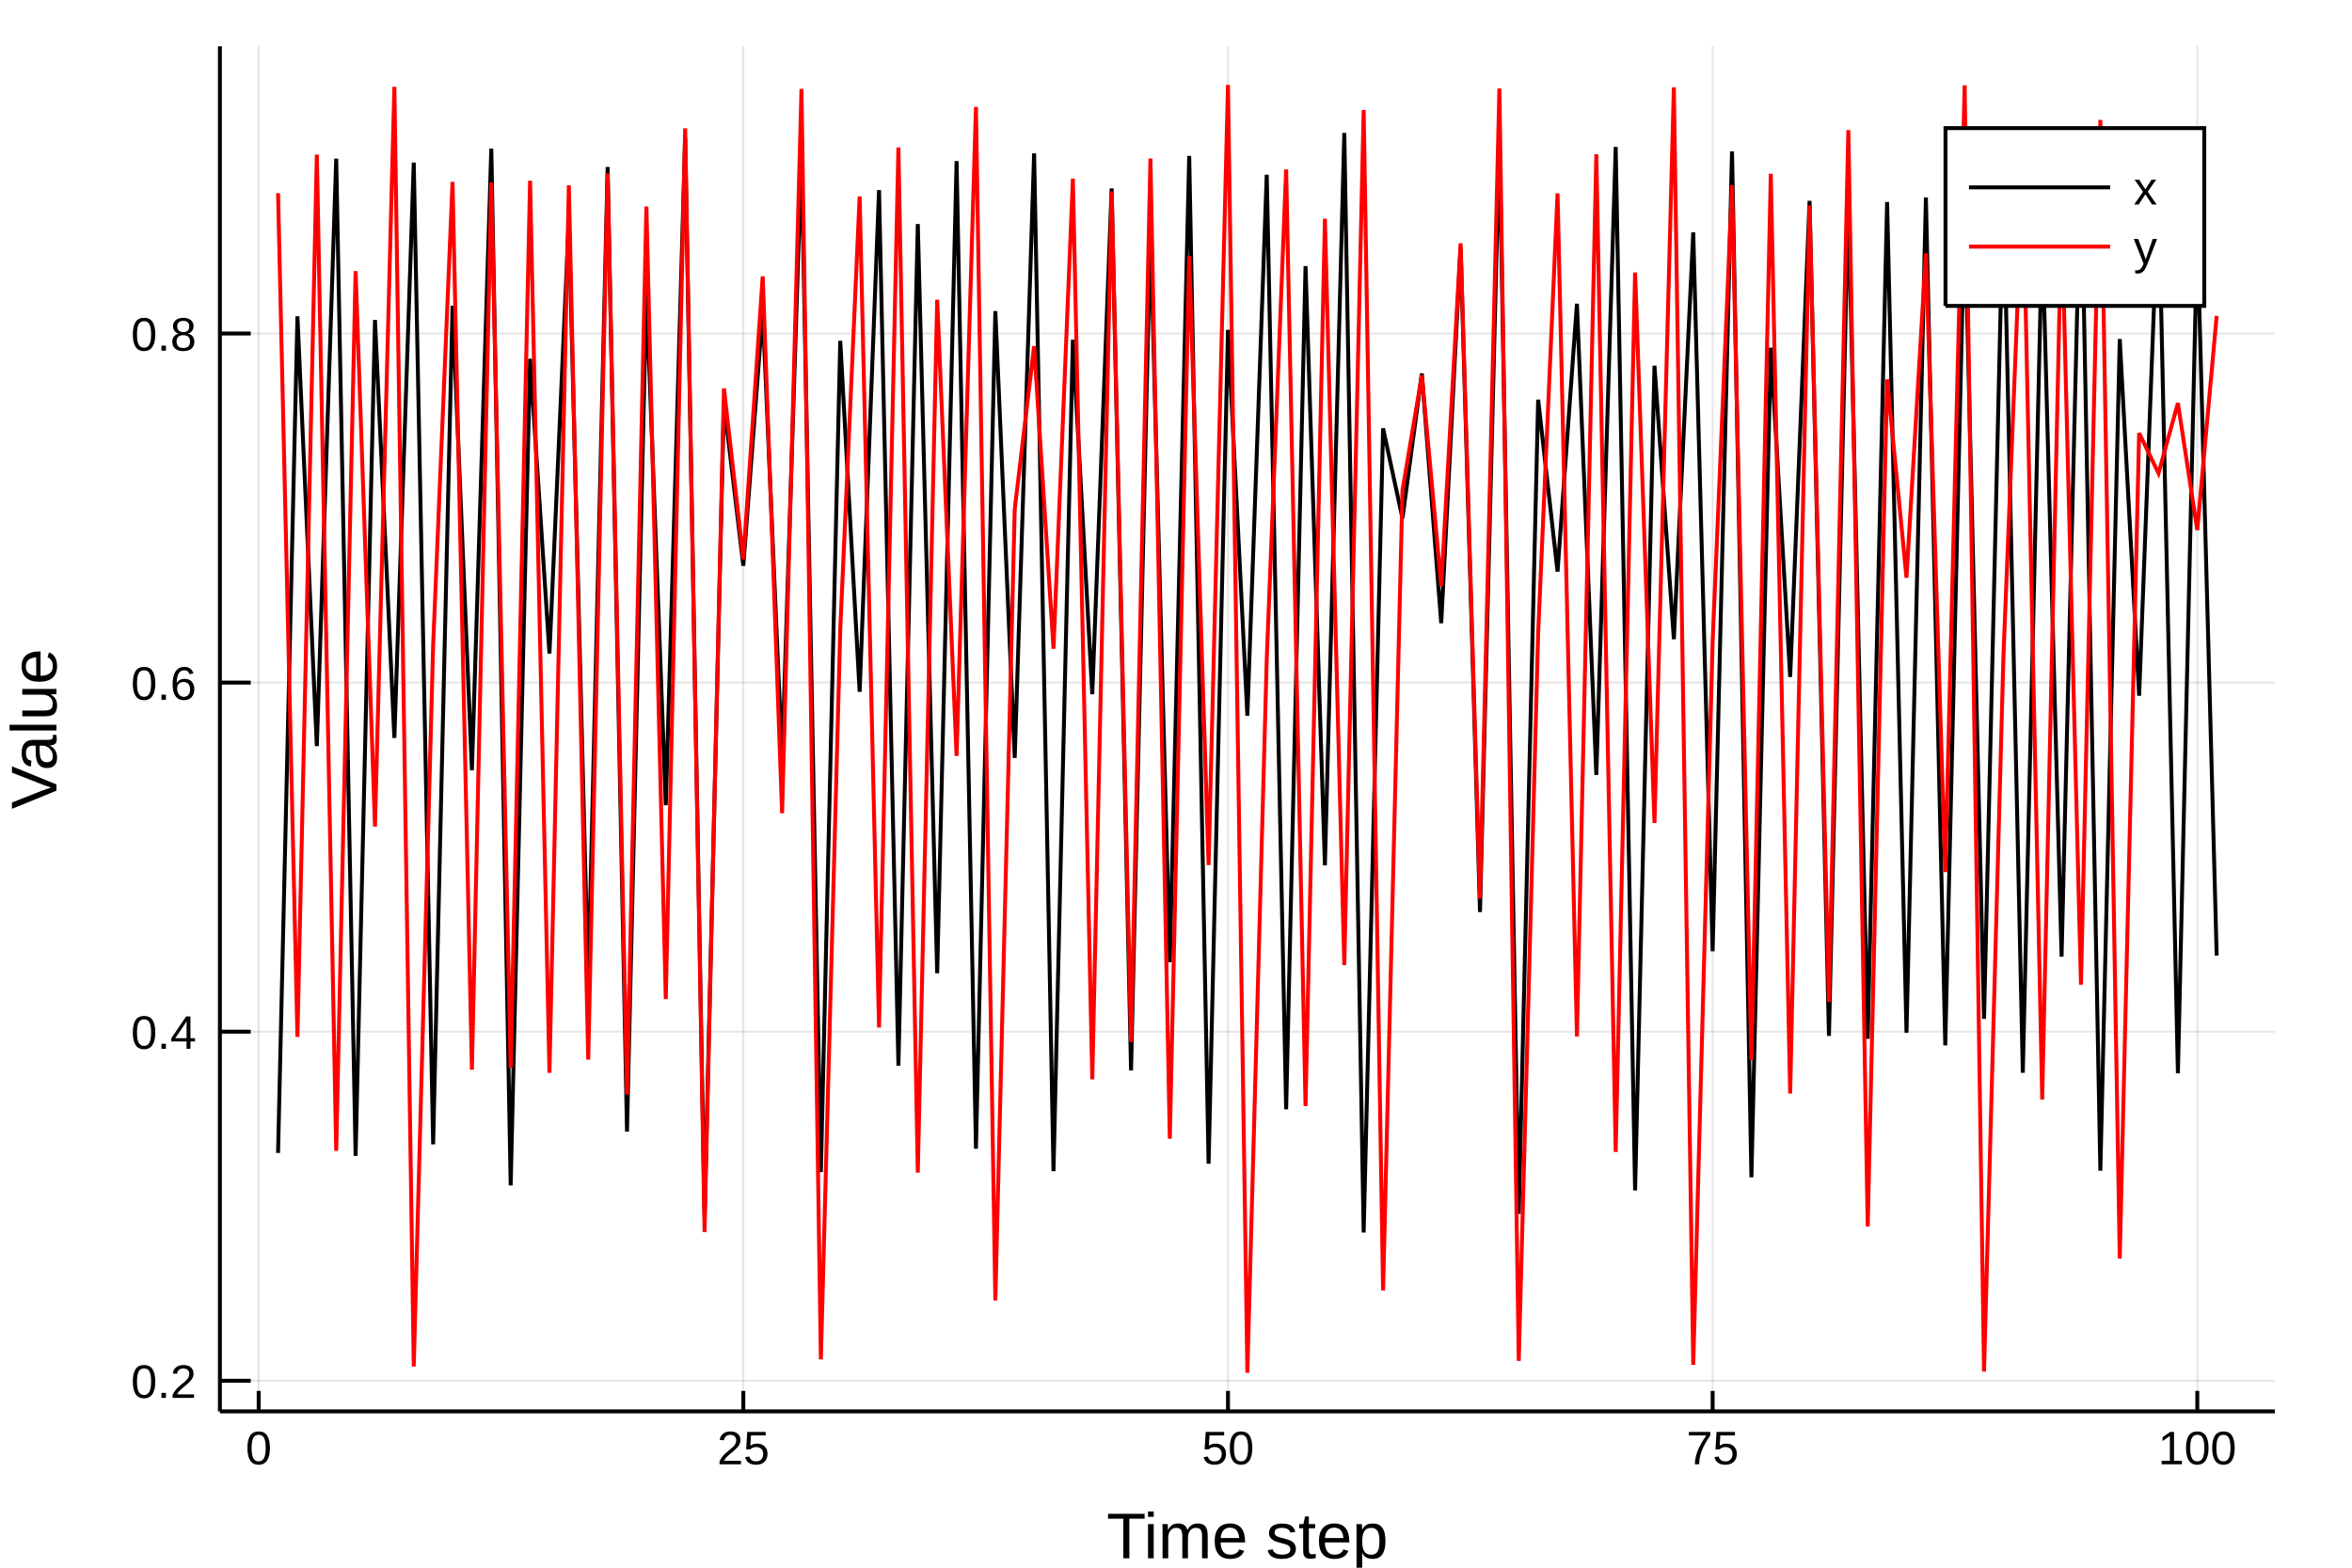
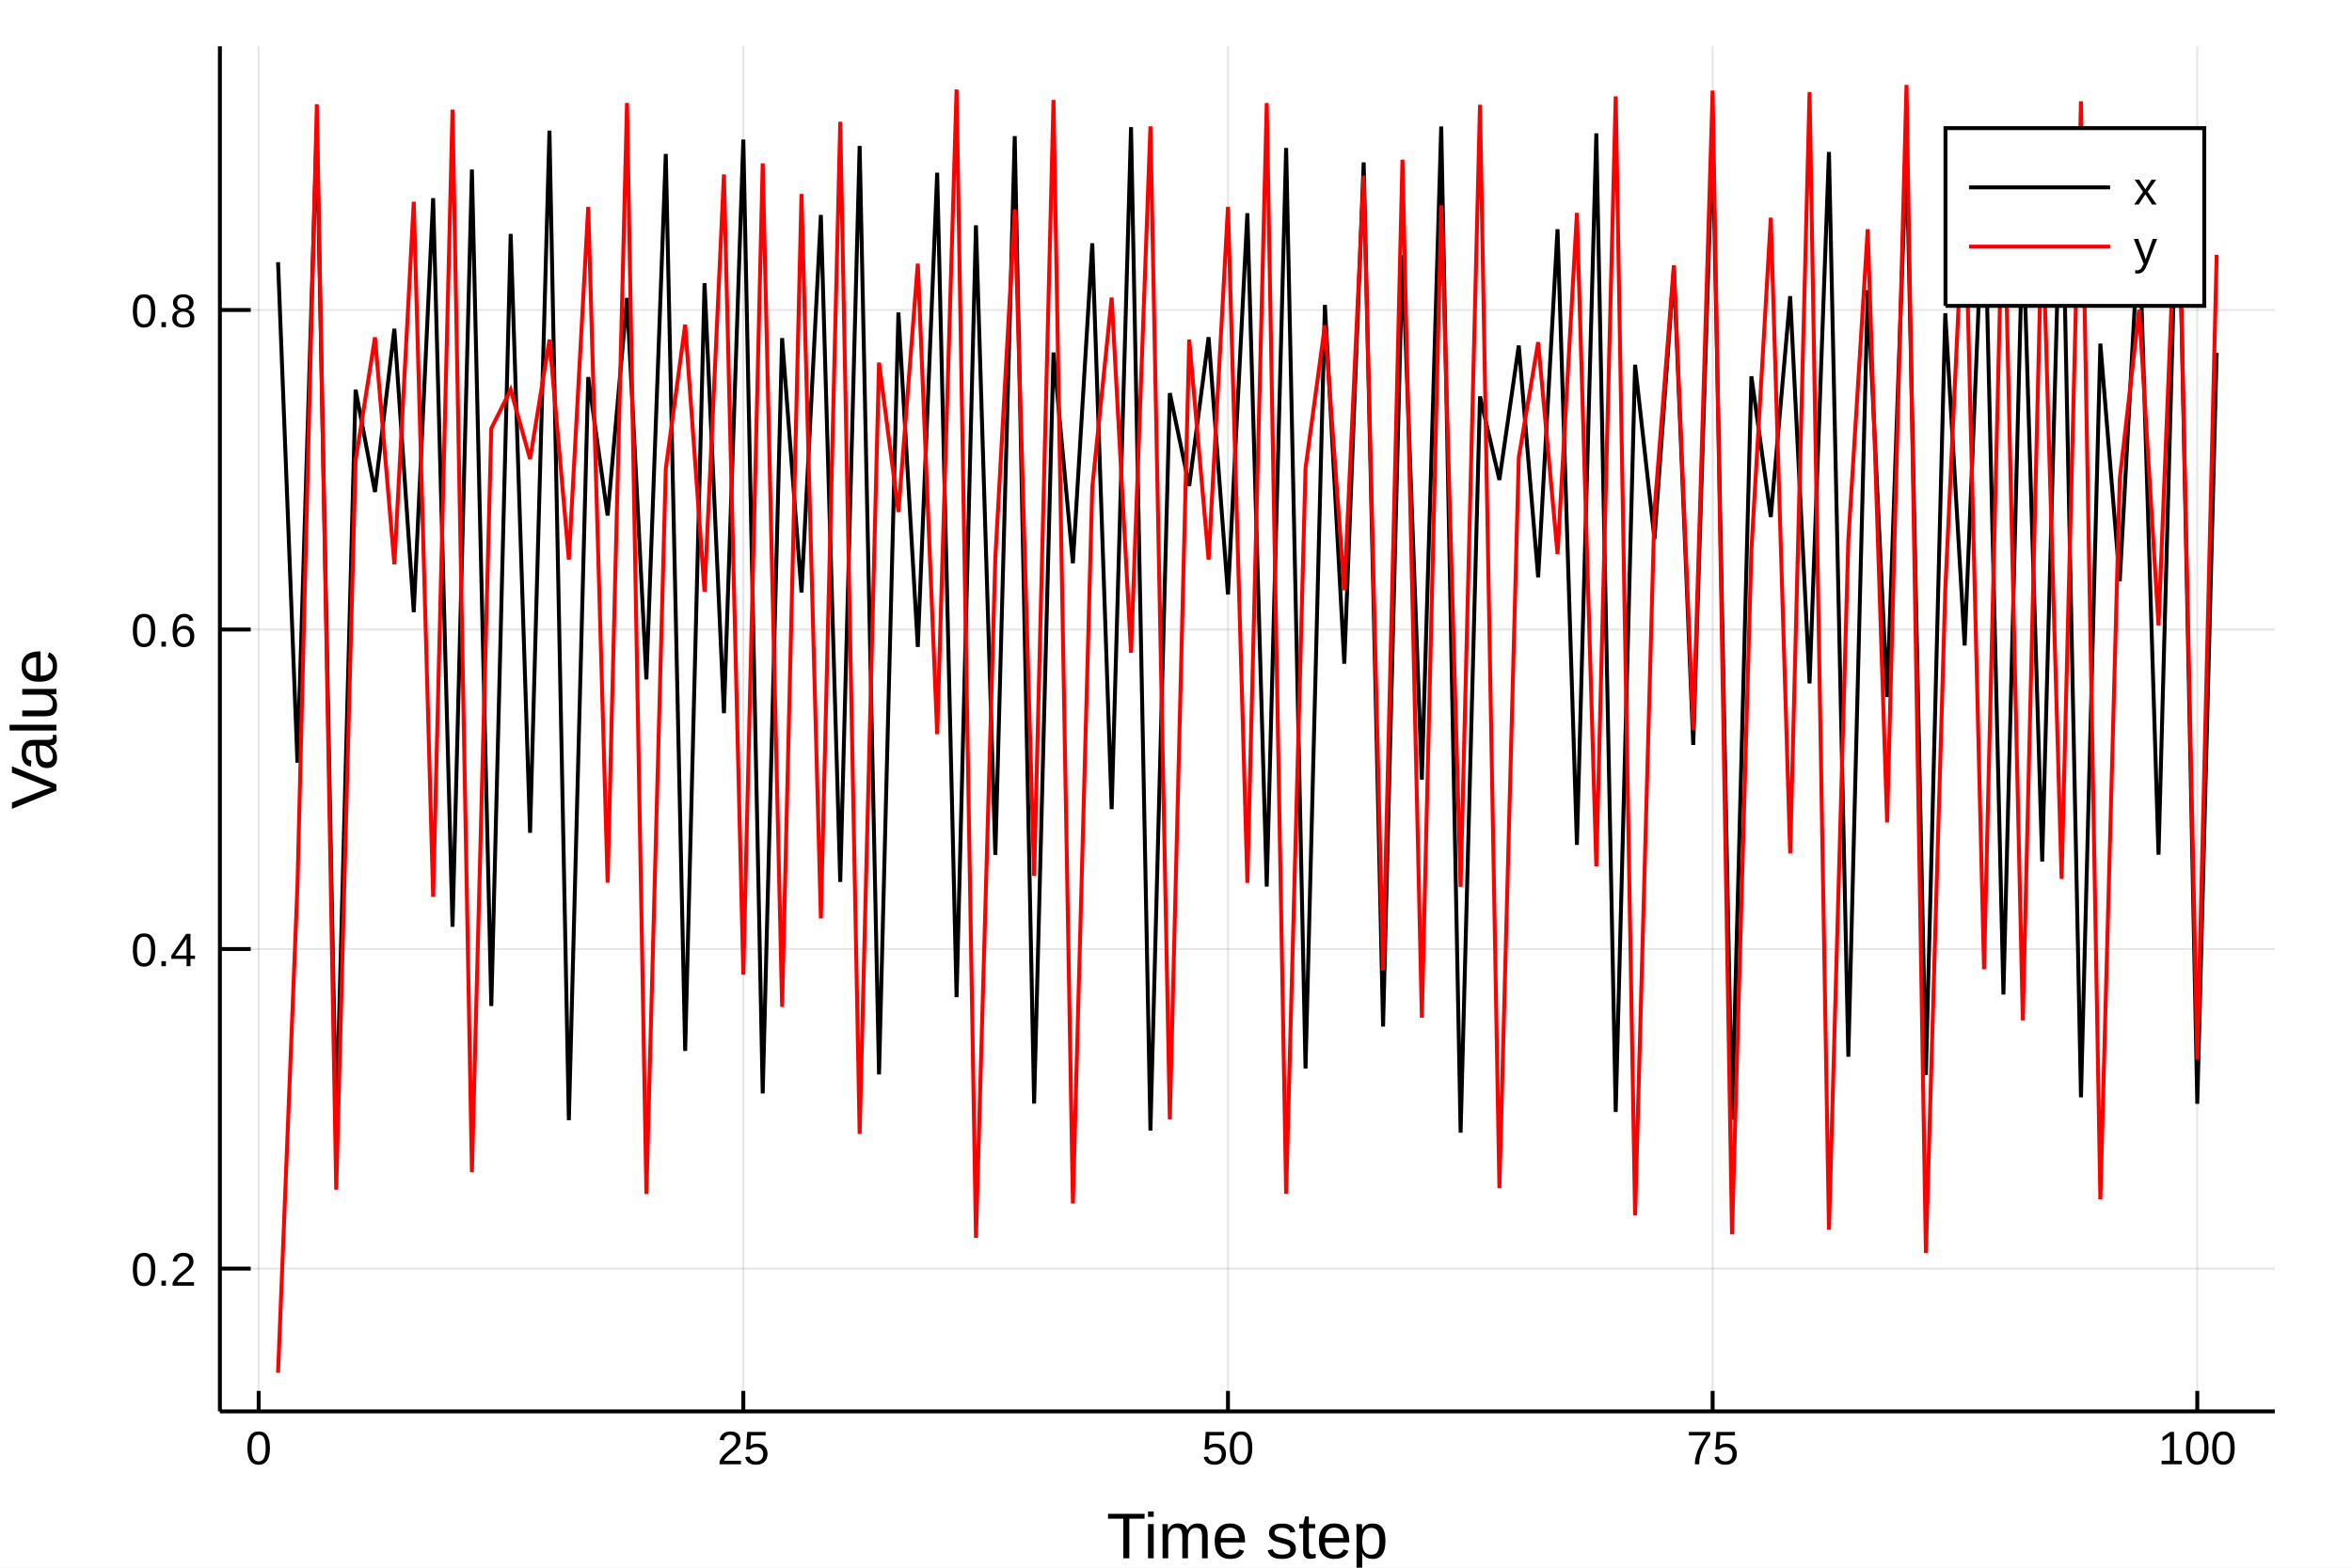
<svg xmlns="http://www.w3.org/2000/svg" width="600" height="400" viewBox="0 0 2400 1600">
  <defs>
-     <clipPath id="clip4300">
+     <clipPath id="clip7500">
      <rect x="0" y="0" width="2000" height="2000" />
    </clipPath>
  </defs>
  <defs>
-     <clipPath id="clip4301">
+     <clipPath id="clip7501">
      <rect x="0" y="0" width="2400" height="1600" />
    </clipPath>
  </defs>
-   <polygon clip-path="url(#clip4301)" points=" 0,1600 2400,1600 2400,0 0,0    " fill="#ffffff" fill-rule="evenodd" fill-opacity="1" />
+   <polygon clip-path="url(#clip7501)" points=" 0,1600 2400,1600 2400,0 0,0    " fill="#ffffff" fill-rule="evenodd" fill-opacity="1" />
  <defs>
-     <clipPath id="clip4302">
+     <clipPath id="clip7502">
      <rect x="480" y="0" width="1681" height="1600" />
    </clipPath>
  </defs>
-   <polygon clip-path="url(#clip4301)" points=" 224.386,1440.48 2321.26,1440.48 2321.26,47.244 224.386,47.244    " fill="#ffffff" fill-rule="evenodd" fill-opacity="1" />
+   <polygon clip-path="url(#clip7501)" points=" 224.386,1440.48 2321.26,1440.48 2321.26,47.244 224.386,47.244    " fill="#ffffff" fill-rule="evenodd" fill-opacity="1" />
  <defs>
-     <clipPath id="clip4303">
+     <clipPath id="clip7503">
      <rect x="224" y="47" width="2098" height="1394" />
    </clipPath>
  </defs>
-   <polyline clip-path="url(#clip4303)" style="stroke:#000000; stroke-width:2; stroke-opacity:0.1; fill:none" points="   263.95,1440.48 263.95,47.244    " />
-   <polyline clip-path="url(#clip4303)" style="stroke:#000000; stroke-width:2; stroke-opacity:0.1; fill:none" points="   758.495,1440.48 758.495,47.244    " />
-   <polyline clip-path="url(#clip4303)" style="stroke:#000000; stroke-width:2; stroke-opacity:0.1; fill:none" points="   1253.04,1440.48 1253.04,47.244    " />
-   <polyline clip-path="url(#clip4303)" style="stroke:#000000; stroke-width:2; stroke-opacity:0.1; fill:none" points="   1747.59,1440.48 1747.59,47.244    " />
-   <polyline clip-path="url(#clip4303)" style="stroke:#000000; stroke-width:2; stroke-opacity:0.1; fill:none" points="   2242.13,1440.48 2242.13,47.244    " />
-   <polyline clip-path="url(#clip4303)" style="stroke:#000000; stroke-width:2; stroke-opacity:0.1; fill:none" points="   224.386,1409.19 2321.26,1409.19    " />
-   <polyline clip-path="url(#clip4303)" style="stroke:#000000; stroke-width:2; stroke-opacity:0.1; fill:none" points="   224.386,1052.92 2321.26,1052.92    " />
-   <polyline clip-path="url(#clip4303)" style="stroke:#000000; stroke-width:2; stroke-opacity:0.1; fill:none" points="   224.386,696.65 2321.26,696.65    " />
-   <polyline clip-path="url(#clip4303)" style="stroke:#000000; stroke-width:2; stroke-opacity:0.1; fill:none" points="   224.386,340.38 2321.26,340.38    " />
-   <polyline clip-path="url(#clip4301)" style="stroke:#000000; stroke-width:4; stroke-opacity:1; fill:none" points="   224.386,1440.48 2321.26,1440.48    " />
-   <polyline clip-path="url(#clip4301)" style="stroke:#000000; stroke-width:4; stroke-opacity:1; fill:none" points="   224.386,1440.48 224.386,47.244    " />
-   <polyline clip-path="url(#clip4301)" style="stroke:#000000; stroke-width:4; stroke-opacity:1; fill:none" points="   263.95,1440.48 263.95,1419.58    " />
-   <polyline clip-path="url(#clip4301)" style="stroke:#000000; stroke-width:4; stroke-opacity:1; fill:none" points="   758.495,1440.48 758.495,1419.58    " />
-   <polyline clip-path="url(#clip4301)" style="stroke:#000000; stroke-width:4; stroke-opacity:1; fill:none" points="   1253.04,1440.48 1253.04,1419.58    " />
-   <polyline clip-path="url(#clip4301)" style="stroke:#000000; stroke-width:4; stroke-opacity:1; fill:none" points="   1747.59,1440.48 1747.59,1419.58    " />
-   <polyline clip-path="url(#clip4301)" style="stroke:#000000; stroke-width:4; stroke-opacity:1; fill:none" points="   2242.13,1440.48 2242.13,1419.58    " />
-   <polyline clip-path="url(#clip4301)" style="stroke:#000000; stroke-width:4; stroke-opacity:1; fill:none" points="   224.386,1409.19 255.839,1409.19    " />
-   <polyline clip-path="url(#clip4301)" style="stroke:#000000; stroke-width:4; stroke-opacity:1; fill:none" points="   224.386,1052.92 255.839,1052.92    " />
-   <polyline clip-path="url(#clip4301)" style="stroke:#000000; stroke-width:4; stroke-opacity:1; fill:none" points="   224.386,696.65 255.839,696.65    " />
-   <polyline clip-path="url(#clip4301)" style="stroke:#000000; stroke-width:4; stroke-opacity:1; fill:none" points="   224.386,340.38 255.839,340.38    " />
-   <g clip-path="url(#clip4301)">
+   <polyline clip-path="url(#clip7503)" style="stroke:#000000; stroke-width:2; stroke-opacity:0.1; fill:none" points="   263.95,1440.48 263.95,47.244    " />
+   <polyline clip-path="url(#clip7503)" style="stroke:#000000; stroke-width:2; stroke-opacity:0.1; fill:none" points="   758.495,1440.48 758.495,47.244    " />
+   <polyline clip-path="url(#clip7503)" style="stroke:#000000; stroke-width:2; stroke-opacity:0.1; fill:none" points="   1253.04,1440.48 1253.04,47.244    " />
+   <polyline clip-path="url(#clip7503)" style="stroke:#000000; stroke-width:2; stroke-opacity:0.1; fill:none" points="   1747.59,1440.48 1747.59,47.244    " />
+   <polyline clip-path="url(#clip7503)" style="stroke:#000000; stroke-width:2; stroke-opacity:0.1; fill:none" points="   2242.13,1440.48 2242.13,47.244    " />
+   <polyline clip-path="url(#clip7503)" style="stroke:#000000; stroke-width:2; stroke-opacity:0.1; fill:none" points="   224.386,1294.72 2321.26,1294.72    " />
+   <polyline clip-path="url(#clip7503)" style="stroke:#000000; stroke-width:2; stroke-opacity:0.1; fill:none" points="   224.386,968.604 2321.26,968.604    " />
+   <polyline clip-path="url(#clip7503)" style="stroke:#000000; stroke-width:2; stroke-opacity:0.1; fill:none" points="   224.386,642.492 2321.26,642.492    " />
+   <polyline clip-path="url(#clip7503)" style="stroke:#000000; stroke-width:2; stroke-opacity:0.1; fill:none" points="   224.386,316.381 2321.26,316.381    " />
+   <polyline clip-path="url(#clip7501)" style="stroke:#000000; stroke-width:4; stroke-opacity:1; fill:none" points="   224.386,1440.48 2321.26,1440.48    " />
+   <polyline clip-path="url(#clip7501)" style="stroke:#000000; stroke-width:4; stroke-opacity:1; fill:none" points="   224.386,1440.48 224.386,47.244    " />
+   <polyline clip-path="url(#clip7501)" style="stroke:#000000; stroke-width:4; stroke-opacity:1; fill:none" points="   263.95,1440.48 263.95,1419.58    " />
+   <polyline clip-path="url(#clip7501)" style="stroke:#000000; stroke-width:4; stroke-opacity:1; fill:none" points="   758.495,1440.48 758.495,1419.58    " />
+   <polyline clip-path="url(#clip7501)" style="stroke:#000000; stroke-width:4; stroke-opacity:1; fill:none" points="   1253.04,1440.48 1253.04,1419.58    " />
+   <polyline clip-path="url(#clip7501)" style="stroke:#000000; stroke-width:4; stroke-opacity:1; fill:none" points="   1747.59,1440.48 1747.59,1419.58    " />
+   <polyline clip-path="url(#clip7501)" style="stroke:#000000; stroke-width:4; stroke-opacity:1; fill:none" points="   2242.13,1440.48 2242.13,1419.58    " />
+   <polyline clip-path="url(#clip7501)" style="stroke:#000000; stroke-width:4; stroke-opacity:1; fill:none" points="   224.386,1294.72 255.839,1294.72    " />
+   <polyline clip-path="url(#clip7501)" style="stroke:#000000; stroke-width:4; stroke-opacity:1; fill:none" points="   224.386,968.604 255.839,968.604    " />
+   <polyline clip-path="url(#clip7501)" style="stroke:#000000; stroke-width:4; stroke-opacity:1; fill:none" points="   224.386,642.492 255.839,642.492    " />
+   <polyline clip-path="url(#clip7501)" style="stroke:#000000; stroke-width:4; stroke-opacity:1; fill:none" points="   224.386,316.381 255.839,316.381    " />
+   <g clip-path="url(#clip7501)">
    <text style="fill:#000000; fill-opacity:1; font-family:Arial,Helvetica Neue,Helvetica,sans-serif; font-size:48px; text-anchor:middle;" transform="rotate(0, 263.95, 1494.48)" x="263.95" y="1494.48">0</text>
  </g>
-   <g clip-path="url(#clip4301)">
+   <g clip-path="url(#clip7501)">
    <text style="fill:#000000; fill-opacity:1; font-family:Arial,Helvetica Neue,Helvetica,sans-serif; font-size:48px; text-anchor:middle;" transform="rotate(0, 758.495, 1494.48)" x="758.495" y="1494.48">25</text>
  </g>
-   <g clip-path="url(#clip4301)">
+   <g clip-path="url(#clip7501)">
    <text style="fill:#000000; fill-opacity:1; font-family:Arial,Helvetica Neue,Helvetica,sans-serif; font-size:48px; text-anchor:middle;" transform="rotate(0, 1253.04, 1494.48)" x="1253.04" y="1494.48">50</text>
  </g>
-   <g clip-path="url(#clip4301)">
+   <g clip-path="url(#clip7501)">
    <text style="fill:#000000; fill-opacity:1; font-family:Arial,Helvetica Neue,Helvetica,sans-serif; font-size:48px; text-anchor:middle;" transform="rotate(0, 1747.59, 1494.48)" x="1747.59" y="1494.48">75</text>
  </g>
-   <g clip-path="url(#clip4301)">
+   <g clip-path="url(#clip7501)">
    <text style="fill:#000000; fill-opacity:1; font-family:Arial,Helvetica Neue,Helvetica,sans-serif; font-size:48px; text-anchor:middle;" transform="rotate(0, 2242.13, 1494.48)" x="2242.13" y="1494.48">100</text>
  </g>
-   <g clip-path="url(#clip4301)">
-     <text style="fill:#000000; fill-opacity:1; font-family:Arial,Helvetica Neue,Helvetica,sans-serif; font-size:48px; text-anchor:end;" transform="rotate(0, 200.386, 1426.69)" x="200.386" y="1426.69">0.2</text>
+   <g clip-path="url(#clip7501)">
+     <text style="fill:#000000; fill-opacity:1; font-family:Arial,Helvetica Neue,Helvetica,sans-serif; font-size:48px; text-anchor:end;" transform="rotate(0, 200.386, 1312.22)" x="200.386" y="1312.22">0.2</text>
  </g>
-   <g clip-path="url(#clip4301)">
-     <text style="fill:#000000; fill-opacity:1; font-family:Arial,Helvetica Neue,Helvetica,sans-serif; font-size:48px; text-anchor:end;" transform="rotate(0, 200.386, 1070.42)" x="200.386" y="1070.42">0.4</text>
+   <g clip-path="url(#clip7501)">
+     <text style="fill:#000000; fill-opacity:1; font-family:Arial,Helvetica Neue,Helvetica,sans-serif; font-size:48px; text-anchor:end;" transform="rotate(0, 200.386, 986.104)" x="200.386" y="986.104">0.4</text>
  </g>
-   <g clip-path="url(#clip4301)">
-     <text style="fill:#000000; fill-opacity:1; font-family:Arial,Helvetica Neue,Helvetica,sans-serif; font-size:48px; text-anchor:end;" transform="rotate(0, 200.386, 714.15)" x="200.386" y="714.15">0.6</text>
+   <g clip-path="url(#clip7501)">
+     <text style="fill:#000000; fill-opacity:1; font-family:Arial,Helvetica Neue,Helvetica,sans-serif; font-size:48px; text-anchor:end;" transform="rotate(0, 200.386, 659.992)" x="200.386" y="659.992">0.6</text>
  </g>
-   <g clip-path="url(#clip4301)">
-     <text style="fill:#000000; fill-opacity:1; font-family:Arial,Helvetica Neue,Helvetica,sans-serif; font-size:48px; text-anchor:end;" transform="rotate(0, 200.386, 357.88)" x="200.386" y="357.88">0.8</text>
+   <g clip-path="url(#clip7501)">
+     <text style="fill:#000000; fill-opacity:1; font-family:Arial,Helvetica Neue,Helvetica,sans-serif; font-size:48px; text-anchor:end;" transform="rotate(0, 200.386, 333.881)" x="200.386" y="333.881">0.8</text>
  </g>
-   <g clip-path="url(#clip4301)">
+   <g clip-path="url(#clip7501)">
    <text style="fill:#000000; fill-opacity:1; font-family:Arial,Helvetica Neue,Helvetica,sans-serif; font-size:66px; text-anchor:middle;" transform="rotate(0, 1272.82, 1590.4)" x="1272.82" y="1590.4">Time step</text>
  </g>
-   <g clip-path="url(#clip4301)">
+   <g clip-path="url(#clip7501)">
    <text style="fill:#000000; fill-opacity:1; font-family:Arial,Helvetica Neue,Helvetica,sans-serif; font-size:66px; text-anchor:middle;" transform="rotate(-90, 57.6, 743.863)" x="57.6" y="743.863">Value</text>
  </g>
-   <polyline clip-path="url(#clip4303)" style="stroke:#000000; stroke-width:4; stroke-opacity:1; fill:none" points="   283.732,1176.72 303.513,322.831 323.295,761.472 343.077,161.906 362.859,1179.68 382.641,326.52 402.423,753.133 422.204,165.931 441.986,1167.92 461.768,312.071    481.55,786.114 501.332,151.679 521.114,1209.85 540.895,366.192 560.677,666.987 580.459,224.243 600.241,1005.05 620.023,170.389 639.805,1154.97 659.586,296.824    679.368,821.849 699.15,141.282 718.932,1240.97 738.714,411.024 758.495,577.421 778.277,317.205 798.059,774.296 817.841,156.272 837.623,1196.24 857.405,347.841    877.186,706.032 896.968,194.035 916.75,1087.68 936.532,228.646 956.314,993.32 976.096,164.393 995.877,1172.4 1015.66,317.516 1035.44,773.584 1055.22,156.567    1075,1195.37 1094.79,346.692 1114.57,708.522 1134.35,192.321 1154.13,1092.48 1173.91,232.893 1193.7,982.079 1213.48,159.177 1233.26,1187.68 1253.04,336.684    1272.82,730.445 1292.6,178.33 1312.39,1132.12 1332.17,271.58 1351.95,883.112 1371.73,135.667 1391.51,1257.95 1411.3,437.182 1431.08,528.977 1450.86,381.222    1470.64,636.039 1490.42,252.637 1510.2,930.803 1529.99,141.972 1549.77,1238.89 1569.55,407.906 1589.33,583.383 1609.11,309.993 1628.9,790.929 1648.68,149.972    1668.46,1214.93 1688.24,373.236 1708.02,652.367 1727.81,237.166 1747.59,970.846 1767.37,154.484 1787.15,1201.53 1806.93,354.882 1826.71,690.888 1846.5,205.008    1866.28,1057.23 1886.06,203.915 1905.84,1060.24 1925.62,206.192 1945.41,1053.98 1965.19,201.497 1984.97,1066.92 2004.75,211.372 2024.53,1039.8 2044.31,191.469    2064.1,1094.87 2083.88,235.043 2103.66,976.418 2123.44,156.747 2143.22,1194.84 2163.01,345.993 2182.79,710.04 2202.57,191.289 2222.35,1095.38 2242.13,235.503    2261.91,975.21    " />
-   <polyline clip-path="url(#clip4303)" style="stroke:#ff0000; stroke-width:4; stroke-opacity:1; fill:none" points="   283.732,197.182 303.513,1058.26 323.295,157.781 343.077,1174.55 362.859,276.715 382.641,843.537 402.423,88.604 422.204,1394.63 441.986,658.454 461.768,185.581    481.55,1091.82 501.332,186.225 521.114,1089.94 540.895,184.508 560.677,1094.95 580.459,189.124 600.241,1081.51 620.023,176.98 639.805,1117.07 659.586,210.769    679.368,1019.68 699.15,130.971 718.932,1257.44 738.714,396.424 758.495,570.826 778.277,282.071 798.059,830.039 817.841,90.775 837.623,1387.41 857.405,642.69    877.186,200.542 896.968,1048.65 916.75,150.511 936.532,1196.73 956.314,305.893 976.096,771.475 995.877,109.125 1015.66,1327.23 1035.44,519.768 1055.22,353.278    1075,662.125 1094.79,182.249 1114.57,1101.56 1134.35,195.379 1154.13,1063.44 1173.91,161.86 1193.7,1162.21 1213.48,261.377 1233.26,882.863 1253.04,86.675    1272.82,1401.05 1292.6,672.679 1312.39,172.984 1332.17,1128.9 1351.95,223.203 1371.73,985.063 1391.51,112.275 1411.3,1317.04 1431.08,500.48 1450.86,383.05    1470.64,598.282 1490.42,248.342 1510.2,917.067 1529.99,90.321 1549.77,1388.92 1569.55,645.964 1589.33,197.348 1609.11,1057.78 1628.9,157.411 1648.68,1175.67    1668.46,278.142 1688.24,839.929 1708.02,89.109 1727.81,1392.95 1747.59,654.765 1767.37,188.988 1787.15,1081.9 1806.93,177.326 1826.71,1116.05 1846.5,209.724    1866.28,1022.62 1886.06,132.793 1905.84,1251.71 1925.62,387.217 1945.41,589.647 1965.19,258.606 1984.97,890.074 2004.75,87.032 2024.53,1399.86 2044.31,670.033    2064.1,175.263 2083.88,1122.14 2103.66,216.031 2123.44,1004.95 2143.22,122.395 2163.01,1284.59 2182.79,441.969 2202.57,482.996 2222.35,411.397 2242.13,540.982    2261.91,322.353    " />
-   <polygon clip-path="url(#clip4301)" points=" 1985.19,312.204 2249.26,312.204 2249.26,130.764 1985.19,130.764    " fill="#ffffff" fill-rule="evenodd" fill-opacity="1" />
-   <polyline clip-path="url(#clip4301)" style="stroke:#000000; stroke-width:4; stroke-opacity:1; fill:none" points="   1985.19,312.204 2249.26,312.204 2249.26,130.764 1985.19,130.764 1985.19,312.204    " />
-   <polyline clip-path="url(#clip4301)" style="stroke:#000000; stroke-width:4; stroke-opacity:1; fill:none" points="   2009.19,191.244 2153.19,191.244    " />
-   <g clip-path="url(#clip4301)">
+   <polyline clip-path="url(#clip7503)" style="stroke:#000000; stroke-width:4; stroke-opacity:1; fill:none" points="   283.732,267.609 303.513,778.414 323.295,130.519 343.077,1151.66 362.859,397.765 382.641,502.121 402.423,335.526 422.204,624.752 441.986,202.237 461.768,945.876    481.55,173.068 501.332,1026.79 521.114,238.736 540.895,850.013 560.677,133.305 580.459,1143.24 600.241,384.836 620.023,526.164 639.805,304.073 659.586,693.341    679.368,157.127 699.15,1072.62 718.932,288.97 738.714,727.852 758.495,142.417 778.277,1115.93 798.059,345.104 817.841,604.748 837.623,219.372 857.405,900.128    877.186,148.945 896.968,1096.59 916.75,318.996 936.532,660.246 956.314,176.257 976.096,1017.76 995.877,229.948 1015.66,872.548 1035.44,138.943 1055.22,1126.3    1075,359.793 1094.79,574.869 1114.57,248.309 1134.35,825.858 1154.13,129.792 1173.91,1153.87 1193.7,401.199 1213.48,495.859 1233.26,344.143 1253.04,606.736    1272.82,217.589 1292.6,904.827 1312.39,150.99 1332.17,1090.57 1351.95,311.214 1371.73,677.379 1391.51,165.74 1411.3,1047.72 1431.08,260.504 1450.86,795.686    1470.64,129.085 1490.42,1156.02 1510.2,404.568 1529.99,489.77 1549.77,352.692 1569.55,589.192 1589.33,233.937 1609.11,862.274 1628.9,136.09 1648.68,1134.85    1668.46,372.279 1688.24,550.234 1708.02,275.184 1727.81,760.25 1747.59,133.472 1767.37,1142.73 1787.15,384.069 1806.93,527.614 1826.71,302.259 1846.5,697.432    1866.28,155.104 1886.06,1078.52 1905.84,296.12 1925.62,711.386 1945.41,148.769 1965.19,1097.11 1984.97,319.677 2004.75,658.757 2024.53,177.233 2044.31,1015    2064.1,227.341 2083.88,879.301 2103.66,141.076 2123.44,1119.92 2143.22,350.707 2163.01,593.237 2182.79,230.045 2202.57,872.296 2222.35,138.867 2242.13,1126.52    2261.91,360.12    " />
+   <polyline clip-path="url(#clip7503)" style="stroke:#ff0000; stroke-width:4; stroke-opacity:1; fill:none" points="   283.732,1401.05 303.513,903.95 323.295,106.414 343.077,1214.15 362.859,470.044 382.641,344.283 402.423,575.96 422.204,205.898 441.986,915.409 461.768,111.932    481.55,1196.38 501.332,437.2 521.114,397.731 540.895,468.561 560.677,346.588 580.459,571.055 600.241,211.161 620.023,900.878 639.805,105.038 659.586,1218.6    679.368,478.501 699.15,331.327 718.932,603.982 738.714,177.964 758.495,994.672 778.277,166.725 798.059,1027.58 817.841,198.008 837.623,937.432 857.405,124.241    877.186,1157.25 896.968,370.021 916.75,522.593 936.532,269.141 956.314,749.29 976.096,91.344 995.877,1263.4 1015.66,568.698 1035.44,213.73 1055.22,893.833    1075,102.047 1094.79,1228.31 1114.57,497.265 1134.35,303.764 1154.13,666.182 1173.91,128.934 1193.7,1142.52 1213.48,346.56 1233.26,571.114 1253.04,211.097    1272.82,901.054 1292.6,105.116 1312.39,1218.35 1332.17,478.022 1351.95,332.053 1371.73,602.392 1391.51,179.452 1411.3,990.359 1431.08,162.996 1450.86,1038.63    1470.64,209.633 1490.42,905.085 1510.2,106.933 1529.99,1212.47 1549.77,466.878 1569.55,349.218 1589.33,565.491 1609.11,217.266 1628.9,884.184 1648.68,98.323    1668.46,1240.46 1688.24,521.351 1708.02,270.77 1727.81,745.257 1747.59,92.431 1767.37,1259.81 1787.15,561.133 1806.93,222.148 1826.71,870.961 1846.5,93.919    1866.28,1254.91 1886.06,550.89 1905.84,233.967 1925.62,839.397 1945.41,86.675 1965.19,1278.86 1984.97,602.001 2004.75,179.82 2024.53,989.294 2044.31,162.088    2064.1,1041.33 2083.88,212.559 2103.66,897.043 2123.44,103.381 2143.22,1223.98 2163.01,488.832 2182.79,315.951 2202.57,638.248 2222.35,148.74 2242.13,1081.45    2261.91,260.033    " />
+   <polygon clip-path="url(#clip7501)" points=" 1985.19,312.204 2249.26,312.204 2249.26,130.764 1985.19,130.764    " fill="#ffffff" fill-rule="evenodd" fill-opacity="1" />
+   <polyline clip-path="url(#clip7501)" style="stroke:#000000; stroke-width:4; stroke-opacity:1; fill:none" points="   1985.19,312.204 2249.26,312.204 2249.26,130.764 1985.19,130.764 1985.19,312.204    " />
+   <polyline clip-path="url(#clip7501)" style="stroke:#000000; stroke-width:4; stroke-opacity:1; fill:none" points="   2009.19,191.244 2153.19,191.244    " />
+   <g clip-path="url(#clip7501)">
    <text style="fill:#000000; fill-opacity:1; font-family:Arial,Helvetica Neue,Helvetica,sans-serif; font-size:48px; text-anchor:start;" transform="rotate(0, 2177.19, 208.744)" x="2177.19" y="208.744">x</text>
  </g>
-   <polyline clip-path="url(#clip4301)" style="stroke:#ff0000; stroke-width:4; stroke-opacity:1; fill:none" points="   2009.19,251.724 2153.19,251.724    " />
-   <g clip-path="url(#clip4301)">
+   <polyline clip-path="url(#clip7501)" style="stroke:#ff0000; stroke-width:4; stroke-opacity:1; fill:none" points="   2009.19,251.724 2153.19,251.724    " />
+   <g clip-path="url(#clip7501)">
    <text style="fill:#000000; fill-opacity:1; font-family:Arial,Helvetica Neue,Helvetica,sans-serif; font-size:48px; text-anchor:start;" transform="rotate(0, 2177.19, 269.224)" x="2177.19" y="269.224">y</text>
  </g>
</svg>
